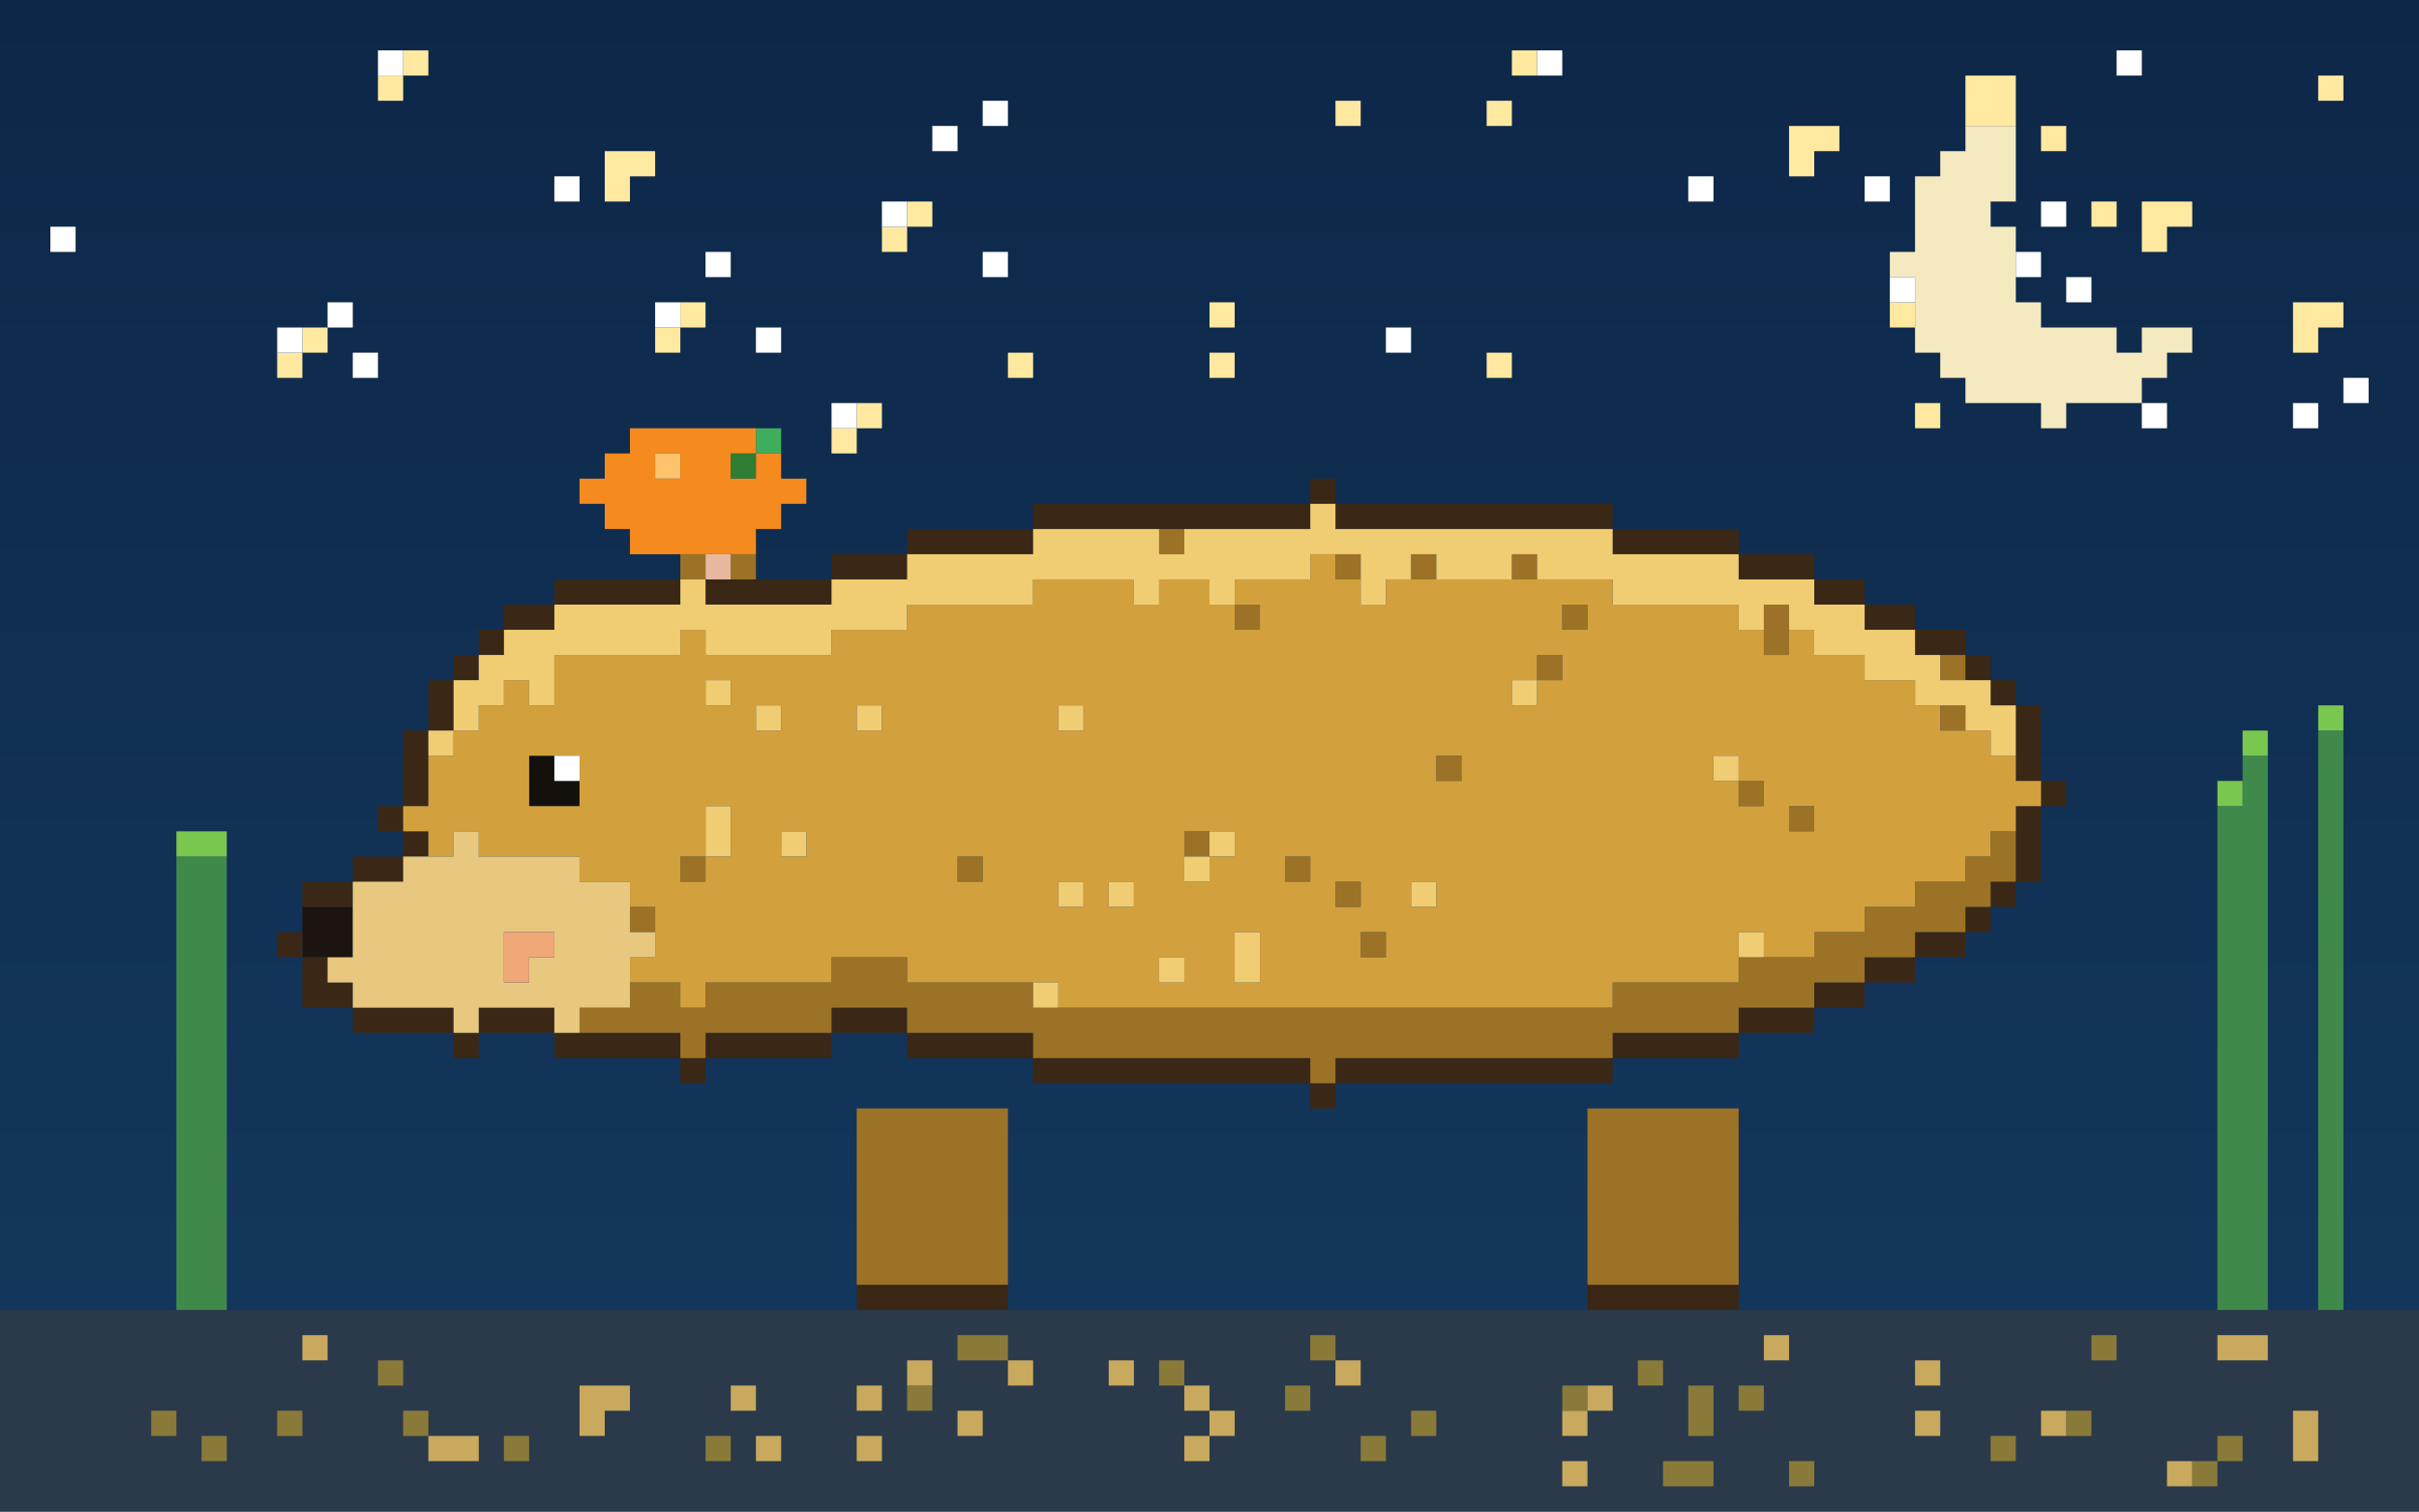
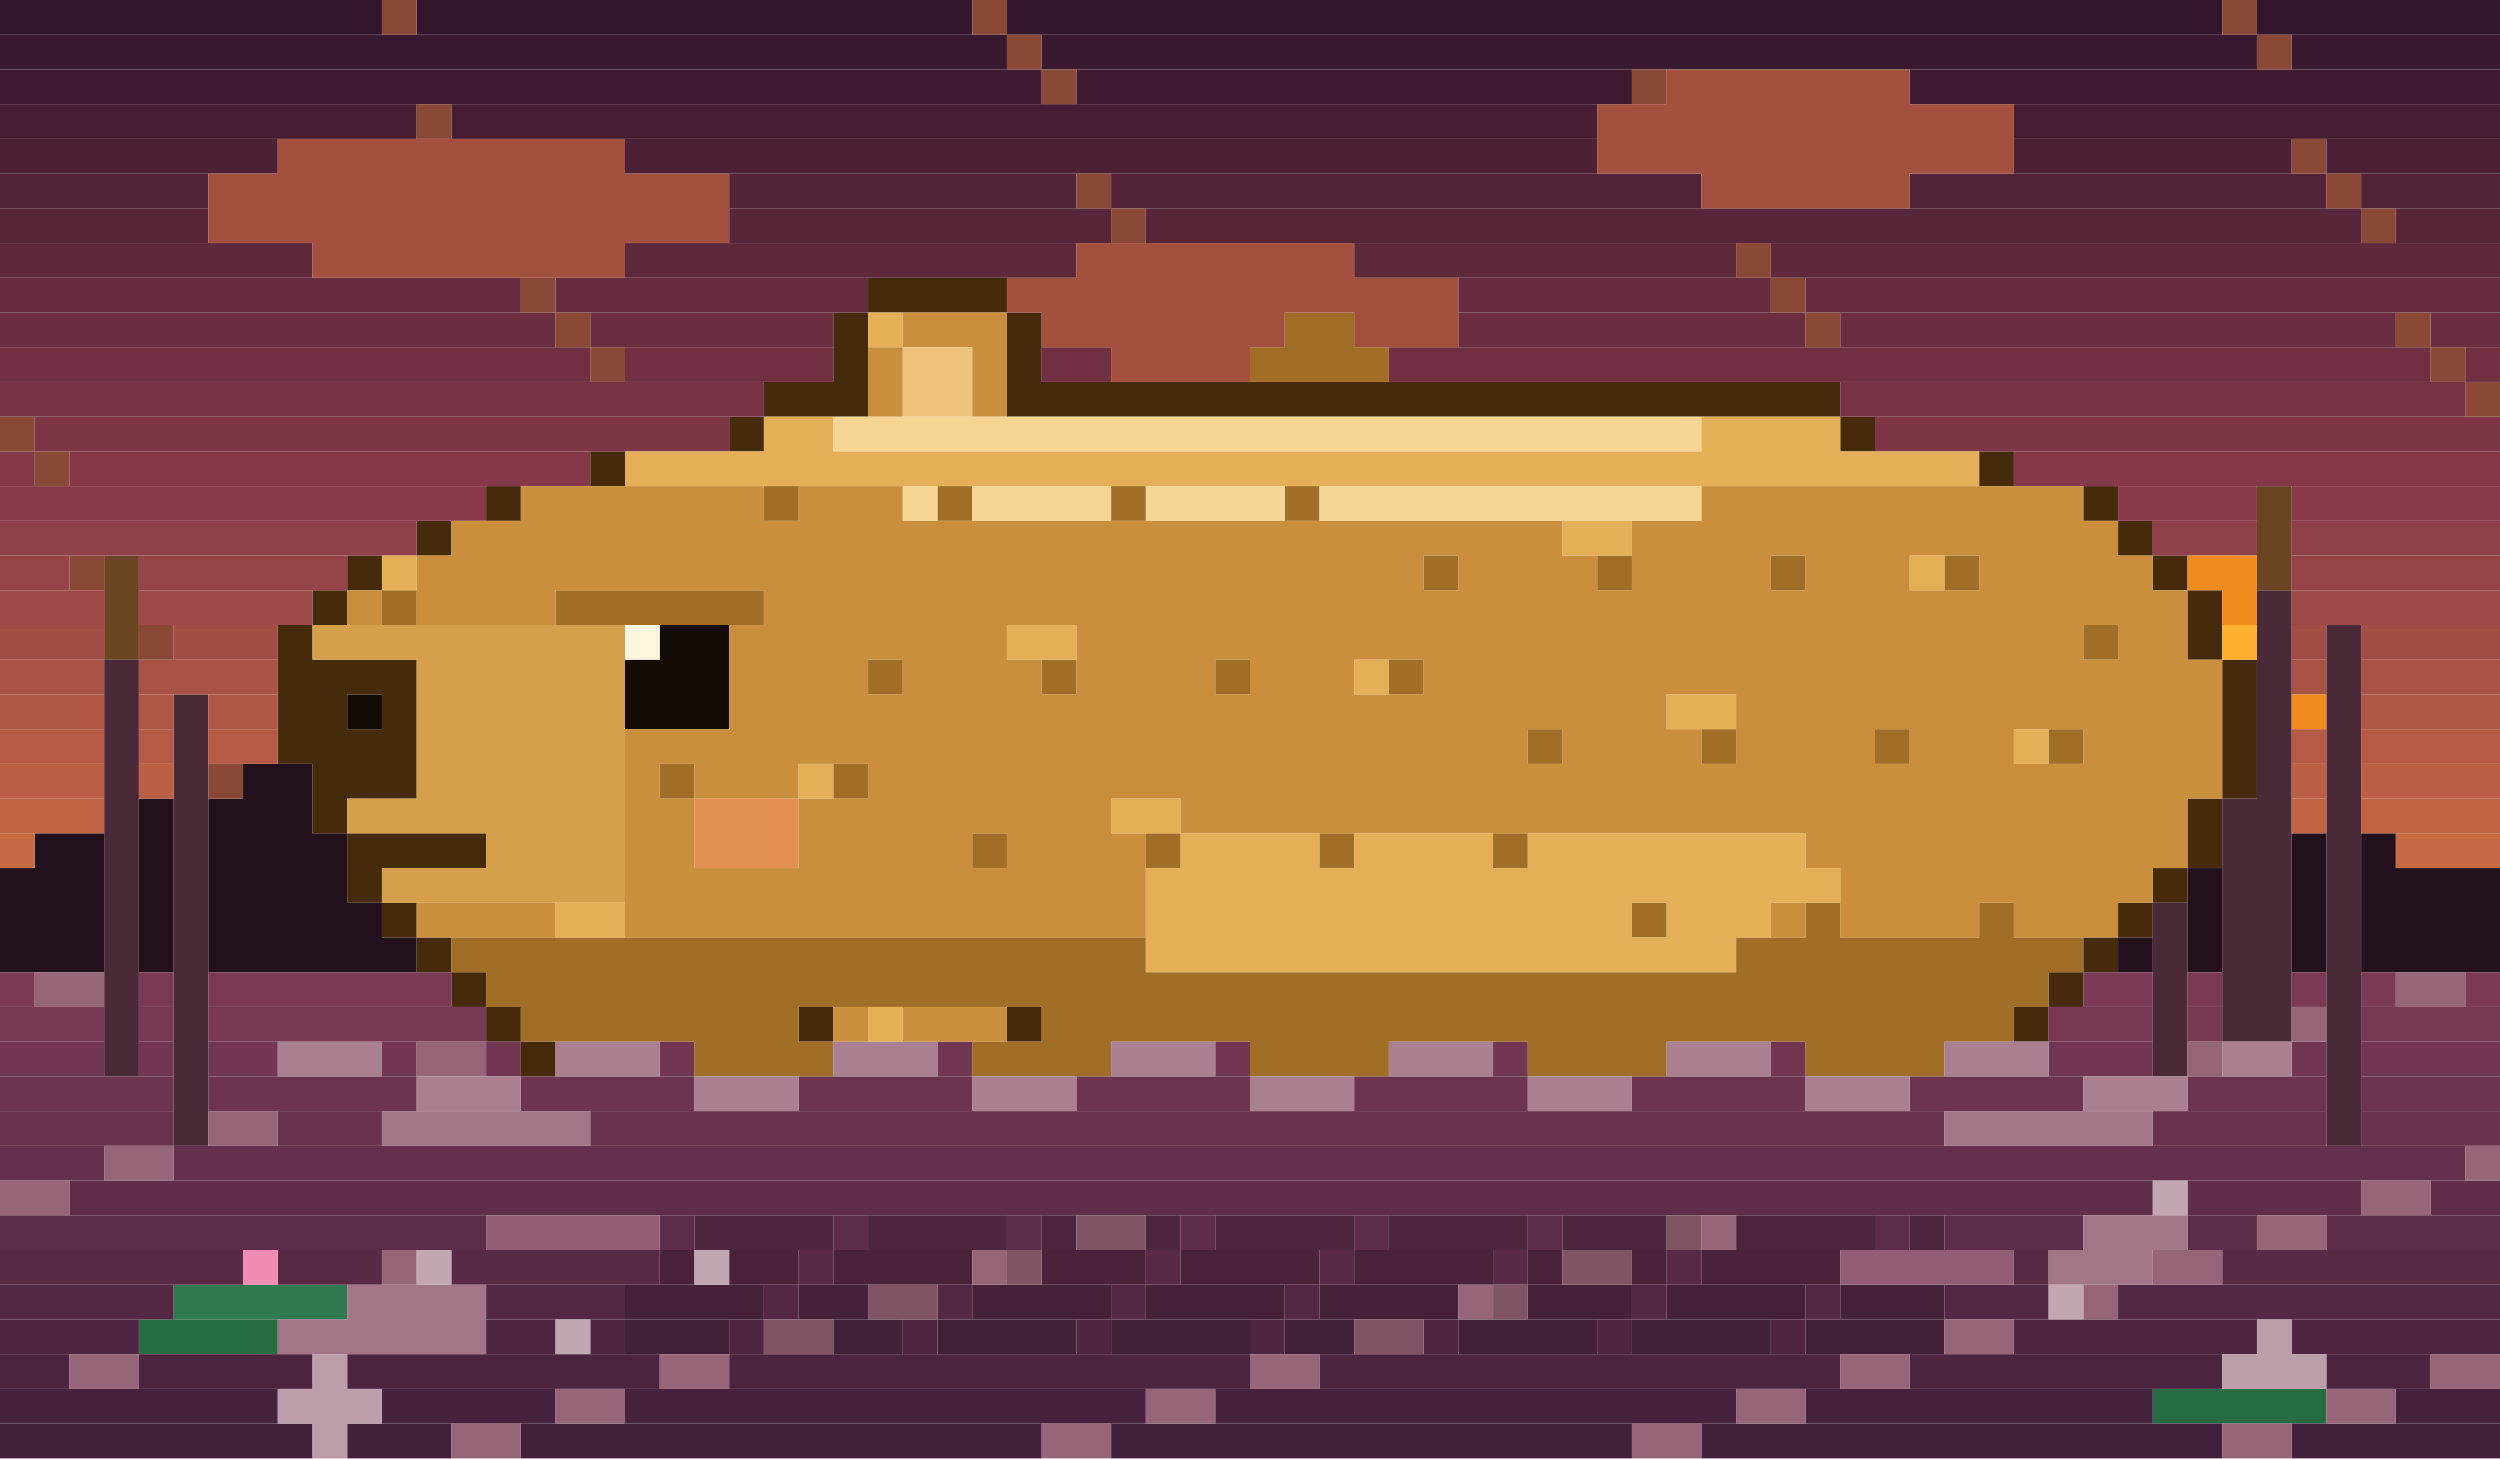
- <svg xmlns="http://www.w3.org/2000/svg" viewBox="0 0 480 300">
-   <defs>
-     <linearGradient id="g" x1="0" y1="0" x2="0" y2="1">
-       <stop offset="0" stop-color="#0d2748" />
-       <stop offset="1" stop-color="#14395f" />
-     </linearGradient>
-   </defs>
-   <rect width="480" height="300" fill="url(#g)" />
-   <rect y="260" width="480" height="40" fill="#2a3a4a" />
-   <path fill="#14100c" d="M105 150h5v5H105zM105 155h10v5H105z" />
-   <path fill="#1c1410" d="M60 180h10v5H60zM60 185h10v5H60z" />
-   <path fill="#2e7d32" d="M145 90h5v5H145z" />
-   <path fill="#3a2716" d="M260 95h5v5H260zM205 100h55v5H205zM265 100h55v5H265zM180 105h25v5H180zM320 105h25v5H320zM165 110h15v5H165zM345 110h15v5H345zM110 115h25v5H110zM140 115h25v5H140zM360 115h10v5H360zM100 120h10v5H100zM370 120h10v5H370zM95 125h5v5H95zM380 125h10v5H380zM90 130h5v5H90zM390 130h5v5H390zM85 135h5v5H85zM395 135h5v5H395zM85 140h5v5H85zM400 140h5v5H400zM80 145h5v5H80zM400 145h5v5H400zM80 150h5v5H80zM400 150h5v5H400zM80 155h5v5H80zM405 155h5v5H405zM75 160h5v5H75zM400 160h5v5H400zM80 165h5v5H80zM400 165h5v5H400zM70 170h10v5H70zM400 170h5v5H400zM60 175h10v5H60zM395 175h5v5H395zM390 180h5v5H390zM55 185h5v5H55zM380 185h10v5H380zM60 190h5v5H60zM370 190h10v5H370zM60 195h10v5H60zM360 195h10v5H360zM70 200h20v5H70zM95 200h15v5H95zM165 200h15v5H165zM345 200h15v5H345zM90 205h5v5H90zM110 205h25v5H110zM140 205h25v5H140zM180 205h25v5H180zM320 205h25v5H320zM135 210h5v5H135zM205 210h55v5H205zM265 210h55v5H265zM260 215h5v5H260zM170 255h30v5H170zM315 255h30v5H315z" />
-   <path fill="#3f8a4a" d="M460 145h5v5H460zM445 150h5v5H445zM460 150h5v5H460zM445 155h5v5H445zM460 155h5v5H460zM440 160h10v5H440zM460 160h5v5H460zM440 165h10v5H440zM460 165h5v5H460zM35 170h10v5H35zM440 170h10v5H440zM460 170h5v5H460zM35 175h10v5H35zM440 175h10v5H440zM460 175h5v5H460zM35 180h10v5H35zM440 180h10v5H440zM460 180h5v5H460zM35 185h10v5H35zM440 185h10v5H440zM460 185h5v5H460zM35 190h10v5H35zM440 190h10v5H440zM460 190h5v5H460zM35 195h10v5H35zM440 195h10v5H440zM460 195h5v5H460zM35 200h10v5H35zM440 200h10v5H440zM460 200h5v5H460zM35 205h10v5H35zM440 205h10v5H440zM460 205h5v5H460zM35 210h10v5H35zM440 210h10v5H440zM460 210h5v5H460zM35 215h10v5H35zM440 215h10v5H440zM460 215h5v5H460zM35 220h10v5H35zM440 220h10v5H440zM460 220h5v5H460zM35 225h10v5H35zM440 225h10v5H440zM460 225h5v5H460zM35 230h10v5H35zM440 230h10v5H440zM460 230h5v5H460zM35 235h10v5H35zM440 235h10v5H440zM460 235h5v5H460zM35 240h10v5H35zM440 240h10v5H440zM460 240h5v5H460zM35 245h10v5H35zM440 245h10v5H440zM460 245h5v5H460zM35 250h10v5H35zM440 250h10v5H440zM460 250h5v5H460zM35 255h10v5H35zM440 255h10v5H440zM460 255h5v5H460z" />
-   <path fill="#3fae5a" d="M150 85h5v5H150z" />
-   <path fill="#7ac74f" d="M460 140h5v5H460zM445 145h5v5H445zM440 155h5v5H440zM35 165h10v5H35z" />
-   <path fill="#8a7a3a" d="M190 265h10v5H190zM260 265h5v5H260zM415 265h5v5H415zM75 270h5v5H75zM230 270h5v5H230zM325 270h5v5H325zM180 275h5v5H180zM255 275h5v5H255zM310 275h5v5H310zM335 275h5v5H335zM345 275h5v5H345zM30 280h5v5H30zM55 280h5v5H55zM80 280h5v5H80zM280 280h5v5H280zM335 280h5v5H335zM410 280h5v5H410zM40 285h5v5H40zM100 285h5v5H100zM140 285h5v5H140zM270 285h5v5H270zM395 285h5v5H395zM440 285h5v5H440zM330 290h10v5H330zM355 290h5v5H355zM435 290h5v5H435z" />
-   <path fill="#9c7226" d="M230 105h5v5H230zM135 110h5v5H135zM145 110h5v5H145zM265 110h5v5H265zM280 110h5v5H280zM300 110h5v5H300zM245 120h5v5H245zM310 120h5v5H310zM350 120h5v5H350zM350 125h5v5H350zM305 130h5v5H305zM385 130h5v5H385zM385 140h5v5H385zM285 150h5v5H285zM345 155h5v5H345zM355 160h5v5H355zM235 165h5v5H235zM395 165h5v5H395zM135 170h5v5H135zM190 170h5v5H190zM255 170h5v5H255zM390 170h10v5H390zM265 175h5v5H265zM380 175h15v5H380zM125 180h5v5H125zM370 180h20v5H370zM270 185h5v5H270zM360 185h20v5H360zM165 190h15v5H165zM345 190h25v5H345zM125 195h10v5H125zM140 195h65v5H140zM320 195h40v5H320zM115 200h50v5H115zM180 200h165v5H180zM135 205h5v5H135zM205 205h115v5H205zM260 210h5v5H260zM170 220h30v5H170zM315 220h30v5H315zM170 225h30v5H170zM315 225h30v5H315zM170 230h30v5H170zM315 230h30v5H315zM170 235h30v5H170zM315 235h30v5H315zM170 240h30v5H170zM315 240h30v5H315zM170 245h30v5H170zM315 245h30v5H315zM170 250h30v5H170zM315 250h30v5H315z" />
-   <path fill="#c9a95e" d="M60 265h5v5H60zM350 265h5v5H350zM440 265h10v5H440zM180 270h5v5H180zM200 270h5v5H200zM220 270h5v5H220zM265 270h5v5H265zM380 270h5v5H380zM115 275h10v5H115zM145 275h5v5H145zM170 275h5v5H170zM235 275h5v5H235zM315 275h5v5H315zM115 280h5v5H115zM190 280h5v5H190zM240 280h5v5H240zM310 280h5v5H310zM380 280h5v5H380zM405 280h5v5H405zM455 280h5v5H455zM85 285h10v5H85zM150 285h5v5H150zM170 285h5v5H170zM235 285h5v5H235zM455 285h5v5H455zM310 290h5v5H310zM430 290h5v5H430z" />
-   <path fill="#d2a13e" d="M260 110h5v5H260zM205 115h20v5H205zM230 115h10v5H230zM245 115h25v5H245zM275 115h45v5H275zM180 120h65v5H180zM250 120h60v5H250zM315 120h30v5H315zM135 125h5v5H135zM165 125h185v5H165zM355 125h5v5H355zM110 130h195v5H110zM310 130h60v5H310zM100 135h5v5H100zM110 135h30v5H110zM145 135h155v5H145zM305 135h75v5H305zM95 140h55v5H95zM155 140h15v5H155zM175 140h35v5H175zM215 140h170v5H215zM90 145h305v5H90zM85 150h20v5H85zM115 150h170v5H115zM290 150h50v5H290zM345 150h55v5H345zM85 155h20v5H85zM115 155h230v5H115zM350 155h55v5H350zM80 160h60v5H80zM145 160h210v5H145zM360 160h40v5H360zM85 165h5v5H85zM95 165h45v5H95zM145 165h10v5H145zM160 165h75v5H160zM245 165h150v5H245zM115 170h20v5H115zM140 170h50v5H140zM195 170h40v5H195zM240 170h15v5H240zM260 170h130v5H260zM125 175h85v5H125zM215 175h5v5H215zM225 175h40v5H225zM270 175h10v5H270zM285 175h95v5H285zM130 180h240v5H130zM130 185h115v5H130zM250 185h20v5H250zM275 185h70v5H275zM350 185h10v5H350zM125 190h40v5H125zM180 190h50v5H180zM235 190h10v5H235zM250 190h95v5H250zM135 195h5v5H135zM210 195h110v5H210z" />
-   <path fill="#e8b8a0" d="M140 110h5v5H140z" />
-   <path fill="#e8c87e" d="M90 165h5v5H90zM80 170h35v5H80zM70 175h55v5H70zM70 180h55v5H70zM70 185h30v5H70zM110 185h20v5H110zM65 190h35v5H65zM105 190h20v5H105zM70 195h55v5H70zM90 200h5v5H90zM110 200h5v5H110z" />
-   <path fill="#f0a878" d="M100 185h10v5H100zM100 190h5v5H100z" />
-   <path fill="#f0cd72" d="M260 100h5v5H260zM205 105h25v5H205zM235 105h85v5H235zM180 110h80v5H180zM270 110h10v5H270zM285 110h15v5H285zM305 110h40v5H305zM135 115h5v5H135zM165 115h40v5H165zM225 115h5v5H225zM240 115h5v5H240zM270 115h5v5H270zM320 115h40v5H320zM110 120h70v5H110zM345 120h5v5H345zM355 120h15v5H355zM100 125h35v5H100zM140 125h25v5H140zM360 125h20v5H360zM95 130h15v5H95zM370 130h15v5H370zM90 135h10v5H90zM105 135h5v5H105zM140 135h5v5H140zM300 135h5v5H300zM380 135h15v5H380zM90 140h5v5H90zM150 140h5v5H150zM170 140h5v5H170zM210 140h5v5H210zM390 140h10v5H390zM85 145h5v5H85zM395 145h5v5H395zM340 150h5v5H340zM140 160h5v5H140zM140 165h5v5H140zM155 165h5v5H155zM240 165h5v5H240zM235 170h5v5H235zM210 175h5v5H210zM220 175h5v5H220zM280 175h5v5H280zM245 185h5v5H245zM345 185h5v5H345zM230 190h5v5H230zM245 190h5v5H245zM205 195h5v5H205z" />
-   <path fill="#f58a1e" d="M125 85h25v5H125zM120 90h10v5H120zM135 90h10v5H135zM150 90h5v5H150zM115 95h45v5H115zM120 100h35v5H120zM125 105h25v5H125z" />
-   <path fill="#f5e9c0" d="M390 25h10v5H390zM385 30h15v5H385zM380 35h20v5H380zM380 40h15v5H380zM380 45h20v5H380zM375 50h25v5H375zM380 55h20v5H380zM380 60h25v5H380zM380 65h40v5H380zM425 65h10v5H425zM385 70h45v5H385zM390 75h35v5H390zM405 80h5v5H405z" />
-   <path fill="#ffc46b" d="M130 90h5v5H130z" />
-   <path fill="#ffe9a0" d="M80 10h5v5H80zM300 10h5v5H300zM75 15h5v5H75zM390 15h10v5H390zM460 15h5v5H460zM265 20h5v5H265zM295 20h5v5H295zM390 20h10v5H390zM355 25h10v5H355zM405 25h5v5H405zM120 30h10v5H120zM355 30h5v5H355zM120 35h5v5H120zM180 40h5v5H180zM415 40h5v5H415zM425 40h10v5H425zM175 45h5v5H175zM425 45h5v5H425zM135 60h5v5H135zM240 60h5v5H240zM375 60h5v5H375zM455 60h10v5H455zM60 65h5v5H60zM130 65h5v5H130zM455 65h5v5H455zM55 70h5v5H55zM200 70h5v5H200zM240 70h5v5H240zM295 70h5v5H295zM170 80h5v5H170zM380 80h5v5H380zM165 85h5v5H165z" />
-   <path fill="#ffffff" d="M75 10h5v5H75zM305 10h5v5H305zM420 10h5v5H420zM195 20h5v5H195zM185 25h5v5H185zM110 35h5v5H110zM335 35h5v5H335zM370 35h5v5H370zM175 40h5v5H175zM405 40h5v5H405zM10 45h5v5H10zM140 50h5v5H140zM195 50h5v5H195zM400 50h5v5H400zM375 55h5v5H375zM410 55h5v5H410zM65 60h5v5H65zM130 60h5v5H130zM55 65h5v5H55zM150 65h5v5H150zM275 65h5v5H275zM70 70h5v5H70zM465 75h5v5H465zM165 80h5v5H165zM425 80h5v5H425zM455 80h5v5H455zM110 150h5v5H110z" />
+ <svg xmlns="http://www.w3.org/2000/svg" viewBox="0 0 432 252">
+   <path fill="#140c06" d="M114 108h12v6H114zM108 114h18v6H108zM60 120h6v6H60zM108 120h18v6H108z" />
+   <path fill="#22101d" d="M42 132h12v6H42zM24 138h6v6H24zM36 138h18v6H36zM6 144h12v6H6zM24 144h6v6H24zM36 144h24v6H36zM396 144h6v6H396zM408 144h6v6H408zM0 150h18v6H0zM24 150h6v6H24zM36 150h24v6H36zM378 150h6v6H378zM396 150h6v6H396zM408 150h24v6H408zM0 156h18v6H0zM24 156h6v6H24zM36 156h30v6H36zM378 156h6v6H378zM396 156h6v6H396zM408 156h24v6H408zM0 162h18v6H0zM24 162h6v6H24zM36 162h36v6H36zM366 162h6v6H366zM378 162h6v6H378zM396 162h6v6H396zM408 162h24v6H408z" />
+   <path fill="#276b43" d="M24 228h24v6H24zM372 240h30v6H372z" />
+   <path fill="#2f7a4f" d="M30 222h30v6H30z" />
+   <path fill="#33162e" d="M0 0h66v6H0zM72 0h96v6H72zM174 0h210v6H174zM390 0h42v6H390z" />
+   <path fill="#391930" d="M0 6h174v6H0zM180 6h210v6H180zM396 6h36v6H396z" />
+   <path fill="#3f1b32" d="M0 12h180v6H0zM186 12h96v6H186zM330 12h102v6H330z" />
+   <path fill="#422037" d="M108 228h18v6H108zM144 228h12v6H144zM162 228h24v6H162zM192 228h24v6H192zM222 228h12v6H222zM252 228h24v6H252zM282 228h24v6H282zM312 228h24v6H312z" />
+   <path fill="#42203c" d="M0 246h54v6H0zM60 246h18v6H60zM90 246h90v6H90zM192 246h90v6H192zM294 246h90v6H294zM396 246h36v6H396z" />
+   <path fill="#452a0c" d="M150 48h24v6H150zM144 54h6v6H144zM174 54h6v6H174zM144 60h6v6H144zM174 60h6v6H174zM132 66h18v6H132zM174 66h144v6H174zM126 72h6v6H126zM318 72h6v6H318zM102 78h6v6H102zM342 78h6v6H342zM84 84h6v6H84zM360 84h6v6H360zM72 90h6v6H72zM366 90h6v6H366zM60 96h6v6H60zM372 96h6v6H372zM54 102h6v6H54zM378 102h6v6H378zM48 108h6v6H48zM378 108h6v6H378zM48 114h24v6H48zM384 114h6v6H384zM48 120h12v6H48zM66 120h6v6H66zM384 120h6v6H384zM48 126h24v6H48zM384 126h6v6H384zM54 132h18v6H54zM384 132h6v6H384zM54 138h6v6H54zM378 138h6v6H378zM60 144h24v6H60zM378 144h6v6H378zM60 150h6v6H60zM372 150h6v6H372zM66 156h6v6H66zM366 156h6v6H366zM72 162h6v6H72zM360 162h6v6H360zM78 168h6v6H78zM354 168h6v6H354zM84 174h6v6H84zM138 174h6v6H138zM174 174h6v6H174zM348 174h6v6H348zM90 180h6v6H90z" />
+   <path fill="#461e34" d="M0 18h72v6H0zM78 18h198v6H78zM348 18h84v6H348z" />
+   <path fill="#462239" d="M108 222h24v6H108zM138 222h12v6H138zM168 222h24v6H168zM198 222h24v6H198zM228 222h24v6H228zM264 222h18v6H264zM288 222h24v6H288zM318 222h18v6H318z" />
+   <path fill="#46223e" d="M0 240h48v6H0zM66 240h30v6H66zM108 240h90v6H108zM210 240h90v6H210zM312 240h60v6H312zM414 240h18v6H414z" />
+   <path fill="#4a233b" d="M114 216h6v6H114zM126 216h12v6H126zM144 216h24v6H144zM180 216h18v6H180zM204 216h24v6H204zM234 216h24v6H234zM264 216h6v6H264zM282 216h6v6H282zM294 216h24v6H294z" />
+   <path fill="#4a2a38" d="M390 102h6v6H390zM390 108h6v6H390zM402 108h6v6H402zM18 114h6v6H18zM390 114h6v6H390zM402 114h6v6H402zM18 120h6v6H18zM30 120h6v6H30zM390 120h6v6H390zM402 120h6v6H402zM18 126h6v6H18zM30 126h6v6H30zM390 126h6v6H390zM402 126h6v6H402zM18 132h6v6H18zM30 132h6v6H30zM390 132h6v6H390zM402 132h6v6H402zM18 138h6v6H18zM30 138h6v6H30zM384 138h12v6H384zM402 138h6v6H402zM18 144h6v6H18zM30 144h6v6H30zM384 144h12v6H384zM402 144h6v6H402zM18 150h6v6H18zM30 150h6v6H30zM384 150h12v6H384zM402 150h6v6H402zM18 156h6v6H18zM30 156h6v6H30zM372 156h6v6H372zM384 156h12v6H384zM402 156h6v6H402zM18 162h6v6H18zM30 162h6v6H30zM372 162h6v6H372zM384 162h12v6H384zM402 162h6v6H402zM18 168h6v6H18zM30 168h6v6H30zM372 168h6v6H372zM384 168h12v6H384zM402 168h6v6H402zM18 174h6v6H18zM30 174h6v6H30zM372 174h6v6H372zM384 174h12v6H384zM402 174h6v6H402zM18 180h6v6H18zM30 180h6v6H30zM372 180h6v6H372zM402 180h6v6H402zM30 186h6v6H30zM402 186h6v6H402zM30 192h6v6H30zM402 192h6v6H402z" />
+   <path fill="#4b2440" d="M0 234h12v6H0zM24 234h30v6H24zM60 234h54v6H60zM126 234h90v6H126zM228 234h90v6H228zM330 234h54v6H330zM402 234h18v6H402z" />
+   <path fill="#4c2136" d="M0 24h48v6H0zM108 24h168v6H108zM348 24h48v6H348zM402 24h30v6H402z" />
+   <path fill="#4d253c" d="M120 210h24v6H120zM150 210h24v6H150zM180 210h6v6H180zM198 210h6v6H198zM210 210h24v6H210zM240 210h24v6H240zM270 210h18v6H270zM300 210h24v6H300zM330 210h6v6H330z" />
+   <path fill="#4f2642" d="M0 228h24v6H0zM84 228h12v6H84zM102 228h6v6H102zM126 228h6v6H126zM156 228h6v6H156zM186 228h6v6H186zM216 228h6v6H216zM246 228h6v6H246zM276 228h6v6H276zM306 228h6v6H306zM348 228h42v6H348zM396 228h36v6H396z" />
+   <path fill="#522338" d="M0 30h36v6H0zM126 30h60v6H126zM192 30h102v6H192zM330 30h72v6H330zM408 30h24v6H408z" />
+   <path fill="#532844" d="M0 222h30v6H0zM84 222h24v6H84zM132 222h6v6H132zM162 222h6v6H162zM192 222h6v6H192zM222 222h6v6H222zM282 222h6v6H282zM312 222h6v6H312zM336 222h18v6H336zM366 222h66v6H366z" />
+   <path fill="#58263a" d="M0 36h36v6H0zM126 36h66v6H126zM198 36h210v6H198zM414 36h18v6H414z" />
+   <path fill="#582a46" d="M0 216h42v6H0zM48 216h18v6H48zM78 216h36v6H78zM138 216h6v6H138zM198 216h6v6H198zM228 216h6v6H228zM258 216h6v6H258zM288 216h6v6H288zM348 216h6v6H348zM384 216h48v6H384z" />
+   <path fill="#5c2c48" d="M0 210h84v6H0zM114 210h6v6H114zM144 210h6v6H144zM174 210h6v6H174zM204 210h6v6H204zM234 210h6v6H234zM264 210h6v6H264zM324 210h6v6H324zM336 210h24v6H336zM378 210h12v6H378zM402 210h30v6H402z" />
+   <path fill="#5f293c" d="M0 42h54v6H0zM108 42h78v6H108zM234 42h66v6H234zM306 42h126v6H306z" />
+   <path fill="#602e49" d="M12 204h360v6H12zM378 204h30v6H378zM420 204h12v6H420z" />
+   <path fill="#64304b" d="M0 198h18v6H0zM30 198h396v6H30z" />
+   <path fill="#652b3e" d="M0 48h90v6H0zM96 48h54v6H96zM252 48h54v6H252zM312 48h120v6H312z" />
+   <path fill="#69324d" d="M0 192h30v6H0zM48 192h18v6H48zM102 192h234v6H102zM372 192h30v6H372zM408 192h24v6H408z" />
+   <path fill="#6b2e40" d="M0 54h96v6H0zM102 54h42v6H102zM252 54h60v6H252zM318 54h96v6H318zM420 54h12v6H420z" />
+   <path fill="#6b4423" d="M390 84h6v6H390zM390 90h6v6H390zM18 96h6v6H18zM390 96h6v6H390zM18 102h6v6H18zM18 108h6v6H18z" />
+   <path fill="#6d344f" d="M0 186h30v6H0zM36 186h36v6H36zM90 186h30v6H90zM138 186h30v6H138zM186 186h30v6H186zM234 186h30v6H234zM282 186h30v6H282zM330 186h30v6H330zM378 186h24v6H378zM408 186h24v6H408z" />
+   <path fill="#713042" d="M0 60h102v6H0zM108 60h36v6H108zM180 60h12v6H180zM240 60h180v6H240zM426 60h6v6H426z" />
+   <path fill="#713651" d="M0 180h18v6H0zM24 180h6v6H24zM36 180h12v6H36zM66 180h6v6H66zM84 180h6v6H84zM114 180h6v6H114zM162 180h6v6H162zM210 180h6v6H210zM258 180h6v6H258zM306 180h6v6H306zM354 180h18v6H354zM396 180h6v6H396zM408 180h24v6H408z" />
+   <path fill="#763853" d="M0 174h18v6H0zM24 174h6v6H24zM36 174h48v6H36zM354 174h18v6H354zM378 174h6v6H378zM408 174h24v6H408z" />
+   <path fill="#773344" d="M0 66h132v6H0zM318 66h108v6H318z" />
+   <path fill="#7a3a55" d="M0 168h6v6H0zM24 168h6v6H24zM36 168h42v6H36zM360 168h12v6H360zM378 168h6v6H378zM396 168h6v6H396zM408 168h6v6H408zM426 168h6v6H426z" />
+   <path fill="#7e3646" d="M6 72h120v6H6zM324 72h108v6H324z" />
+   <path fill="#7f5566" d="M186 210h12v6H186zM288 210h6v6H288zM174 216h6v6H174zM270 216h12v6H270zM150 222h12v6H150zM258 222h6v6H258zM132 228h12v6H132zM234 228h12v6H234z" />
+   <path fill="#843848" d="M0 78h6v6H0zM12 78h90v6H12zM348 78h84v6H348z" />
+   <path fill="#8a3b4a" d="M0 84h84v6H0zM366 84h24v6H366zM396 84h36v6H396z" />
+   <path fill="#8a4937" d="M66 0h6v6H66zM168 0h6v6H168zM384 0h6v6H384zM174 6h6v6H174zM390 6h6v6H390zM180 12h6v6H180zM282 12h6v6H282zM72 18h6v6H72zM396 24h6v6H396zM186 30h6v6H186zM402 30h6v6H402zM192 36h6v6H192zM408 36h6v6H408zM300 42h6v6H300zM90 48h6v6H90zM306 48h6v6H306zM96 54h6v6H96zM312 54h6v6H312zM414 54h6v6H414zM102 60h6v6H102zM420 60h6v6H420zM426 66h6v6H426zM0 72h6v6H0zM6 78h6v6H6zM12 96h6v6H12zM24 108h6v6H24zM36 132h6v6H36z" />
+   <path fill="#904049" d="M0 90h72v6H0zM372 90h18v6H372zM396 90h36v6H396z" />
+   <path fill="#925d74" d="M84 210h30v6H84zM318 216h30v6H318z" />
+   <path fill="#964448" d="M0 96h12v6H0zM24 96h36v6H24zM396 96h36v6H396z" />
+   <path fill="#97657a" d="M6 168h12v6H6zM414 168h12v6H414zM396 174h6v6H396zM72 180h12v6H72zM378 180h6v6H378zM36 192h12v6H36zM18 198h12v6H18zM426 198h6v6H426zM0 204h12v6H0zM408 204h12v6H408zM294 210h6v6H294zM390 210h12v6H390zM66 216h6v6H66zM168 216h6v6H168zM372 216h12v6H372zM252 222h6v6H252zM360 222h6v6H360zM336 228h12v6H336zM12 234h12v6H12zM114 234h12v6H114zM216 234h12v6H216zM318 234h12v6H318zM420 234h12v6H420zM96 240h12v6H96zM198 240h12v6H198zM300 240h12v6H300zM402 240h12v6H402zM78 246h12v6H78zM180 246h12v6H180zM282 246h12v6H282zM384 246h12v6H384z" />
+   <path fill="#9c4948" d="M0 102h18v6H0zM24 102h30v6H24zM396 102h36v6H396z" />
+   <path fill="#a06e26" d="M222 54h12v6H222zM216 60h24v6H216zM132 84h6v6H132zM162 84h6v6H162zM192 84h6v6H192zM222 84h6v6H222zM246 96h6v6H246zM276 96h6v6H276zM306 96h6v6H306zM336 96h6v6H336zM66 102h6v6H66zM96 102h36v6H96zM360 108h6v6H360zM150 114h6v6H150zM180 114h6v6H180zM210 114h6v6H210zM240 114h6v6H240zM264 126h6v6H264zM294 126h6v6H294zM324 126h6v6H324zM354 126h6v6H354zM114 132h6v6H114zM144 132h6v6H144zM168 144h6v6H168zM198 144h6v6H198zM228 144h6v6H228zM258 144h6v6H258zM282 156h6v6H282zM312 156h6v6H312zM342 156h6v6H342zM78 162h120v6H78zM300 162h60v6H300zM84 168h270v6H84zM90 174h48v6H90zM180 174h168v6H180zM120 180h24v6H120zM168 180h24v6H168zM216 180h24v6H216zM264 180h24v6H264zM312 180h24v6H312z" />
+   <path fill="#a27588" d="M66 192h36v6H66zM336 192h36v6H336zM360 210h18v6H360zM354 216h18v6H354zM60 222h24v6H60zM48 228h36v6H48z" />
+   <path fill="#a34d47" d="M0 108h18v6H0zM30 108h18v6H30zM396 108h6v6H396zM408 108h24v6H408z" />
+   <path fill="#a3503f" d="M288 12h42v6H288zM276 18h72v6H276zM48 24h60v6H48zM276 24h72v6H276zM36 30h90v6H36zM294 30h36v6H294zM36 36h90v6H36zM54 42h54v6H54zM186 42h48v6H186zM174 48h78v6H174zM180 54h42v6H180zM234 54h18v6H234zM192 60h24v6H192z" />
+   <path fill="#a95246" d="M0 114h18v6H0zM24 114h24v6H24zM396 114h6v6H396zM408 114h24v6H408z" />
+   <path fill="#a97f91" d="M48 180h18v6H48zM96 180h18v6H96zM144 180h18v6H144zM192 180h18v6H192zM240 180h18v6H240zM288 180h18v6H288zM336 180h18v6H336zM384 180h12v6H384zM72 186h18v6H72zM120 186h18v6H120zM168 186h18v6H168zM216 186h18v6H216zM264 186h18v6H264zM312 186h18v6H312zM360 186h18v6H360z" />
+   <path fill="#af5645" d="M0 120h18v6H0zM24 120h6v6H24zM36 120h12v6H36zM408 120h24v6H408z" />
+   <path fill="#b55b45" d="M0 126h18v6H0zM24 126h6v6H24zM36 126h12v6H36zM396 126h6v6H396zM408 126h24v6H408z" />
+   <path fill="#bb6044" d="M0 132h18v6H0zM24 132h6v6H24zM396 132h6v6H396zM408 132h24v6H408z" />
+   <path fill="#bd9daa" d="M390 228h6v6H390zM54 234h6v6H54zM384 234h18v6H384zM48 240h18v6H48zM54 246h6v6H54z" />
+   <path fill="#c16443" d="M0 138h18v6H0zM396 138h6v6H396zM408 138h24v6H408z" />
+   <path fill="#c3a6b3" d="M372 204h6v6H372zM72 216h6v6H72zM120 216h6v6H120zM354 222h6v6H354zM96 228h6v6H96z" />
+   <path fill="#c76942" d="M0 144h6v6H0zM414 144h18v6H414z" />
+   <path fill="#c98f3d" d="M156 54h18v6H156zM150 60h6v6H150zM168 60h6v6H168zM150 66h6v6H150zM168 66h6v6H168zM90 84h42v6H90zM138 84h18v6H138zM294 84h66v6H294zM78 90h192v6H78zM282 90h84v6H282zM72 96h174v6H72zM252 96h24v6H252zM282 96h24v6H282zM312 96h18v6H312zM342 96h30v6H342zM60 102h6v6H60zM72 102h24v6H72zM132 102h246v6H132zM126 108h48v6H126zM186 108h174v6H186zM366 108h12v6H366zM126 114h24v6H126zM156 114h24v6H156zM186 114h24v6H186zM216 114h18v6H216zM246 114h138v6H246zM126 120h162v6H126zM300 120h84v6H300zM108 126h156v6H108zM270 126h24v6H270zM300 126h24v6H300zM330 126h18v6H330zM360 126h24v6H360zM108 132h6v6H108zM120 132h18v6H120zM150 132h234v6H150zM108 138h12v6H108zM138 138h54v6H138zM204 138h174v6H204zM108 144h12v6H108zM138 144h30v6H138zM174 144h24v6H174zM312 144h66v6H312zM108 150h90v6H108zM318 150h54v6H318zM72 156h24v6H72zM108 156h90v6H108zM306 156h6v6H306zM318 156h24v6H318zM348 156h18v6H348zM144 174h6v6H144zM156 174h18v6H156z" />
+   <path fill="#d69f4c" d="M54 108h54v6H54zM72 114h36v6H72zM72 120h36v6H72zM72 126h36v6H72zM72 132h36v6H72zM60 138h48v6H60zM84 144h24v6H84zM66 150h42v6H66z" />
+   <path fill="#e29153" d="M120 138h18v6H120zM120 144h18v6H120z" />
+   <path fill="#e5af58" d="M150 54h6v6H150zM132 72h12v6H132zM294 72h24v6H294zM108 78h234v6H108zM270 90h12v6H270zM66 96h6v6H66zM330 96h6v6H330zM174 108h12v6H174zM234 114h6v6H234zM288 120h12v6H288zM348 126h6v6H348zM138 132h6v6H138zM192 138h12v6H192zM204 144h24v6H204zM234 144h24v6H234zM264 144h48v6H264zM198 150h120v6H198zM96 156h12v6H96zM198 156h84v6H198zM288 156h18v6H288zM198 162h102v6H198zM150 174h6v6H150z" />
+   <path fill="#eec27a" d="M156 60h12v6H156zM156 66h12v6H156z" />
+   <path fill="#f08c1e" d="M378 96h12v6H378zM384 102h6v6H384zM396 120h6v6H396z" />
+   <path fill="#f28bb4" d="M42 216h6v6H42z" />
+   <path fill="#f6d492" d="M144 72h150v6H144zM156 84h6v6H156zM168 84h24v6H168zM198 84h24v6H198zM228 84h66v6H228z" />
+   <path fill="#ffb02e" d="M384 108h6v6H384z" />
+   <path fill="#fff6e0" d="M108 108h6v6H108z" />
</svg>
